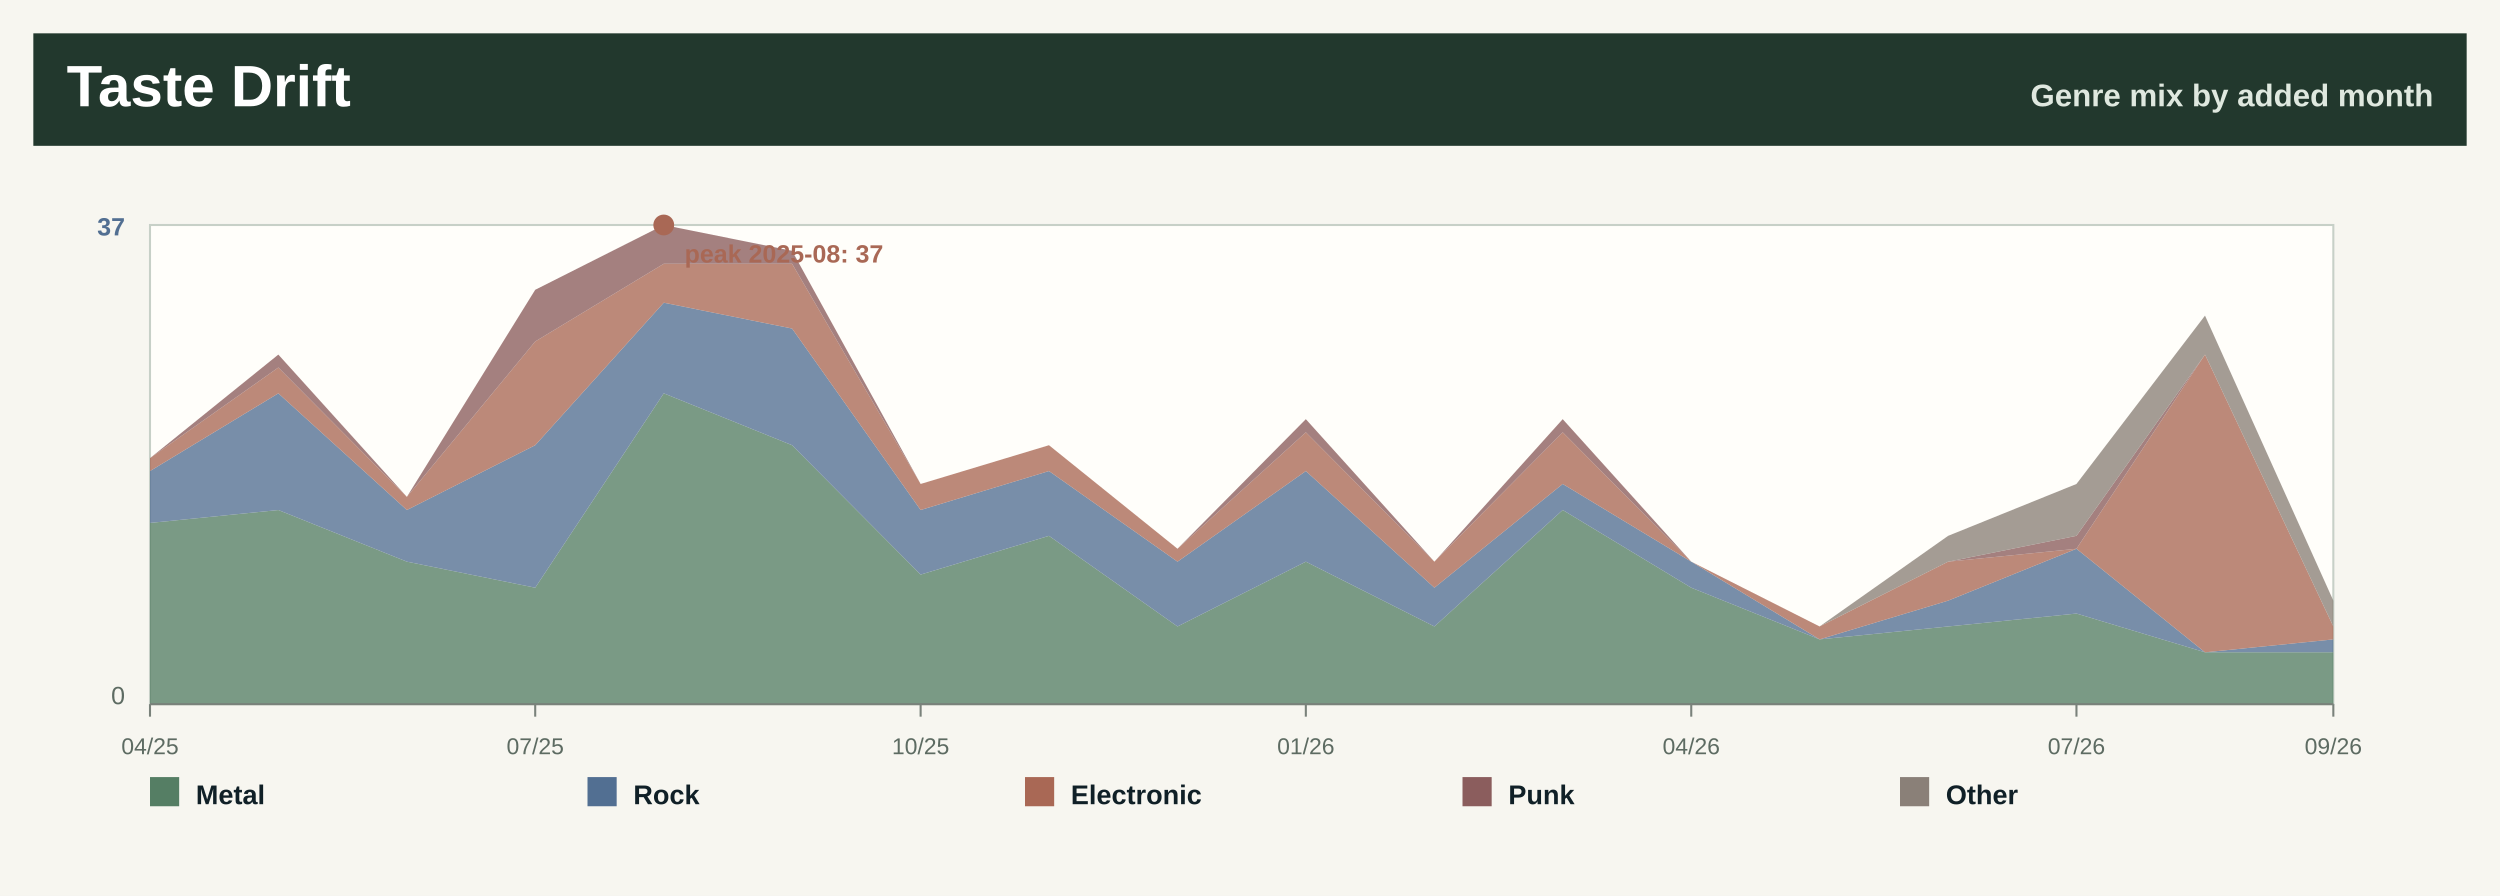
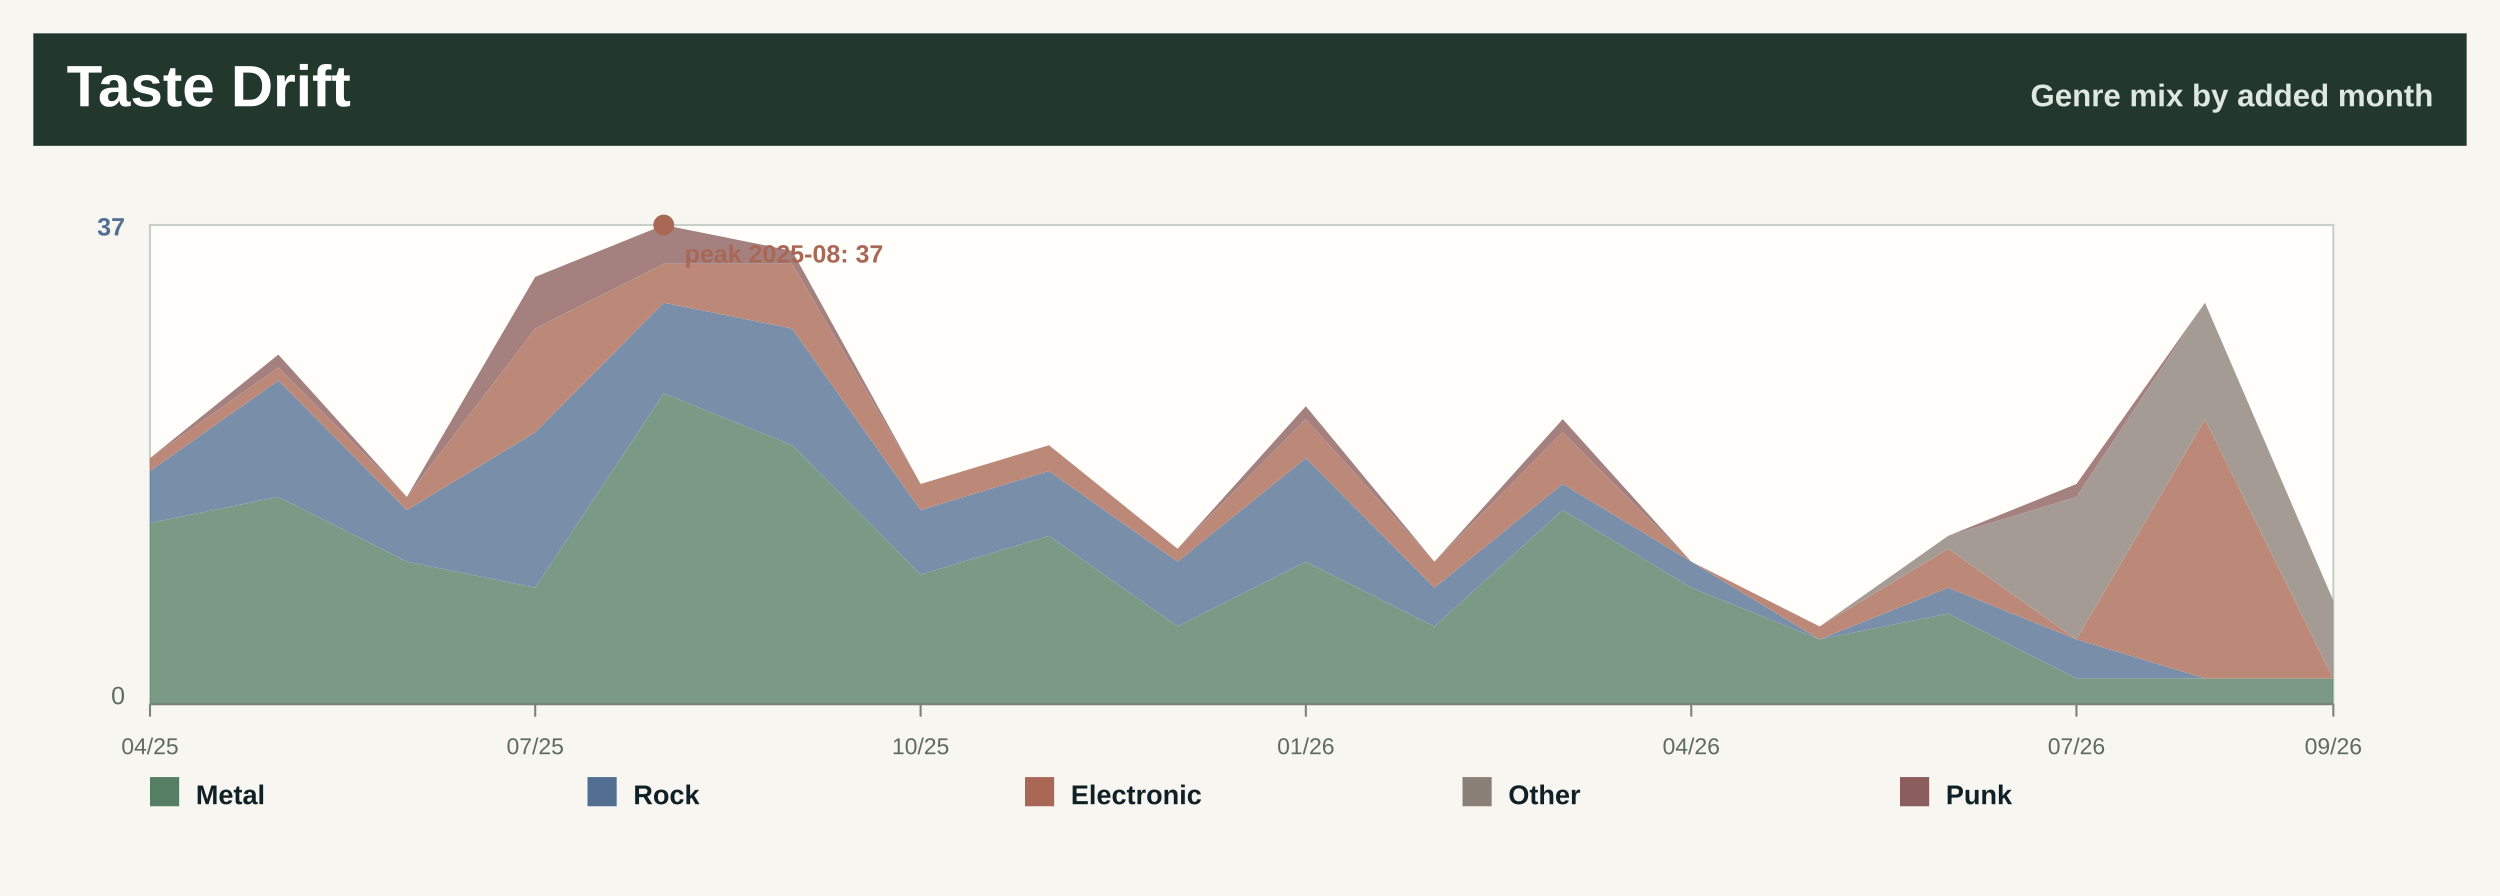
<svg xmlns="http://www.w3.org/2000/svg" width="1200" height="430" viewBox="0 0 1200 430" role="img" aria-label="Taste drift by month">
  <rect width="1200" height="430" fill="#f7f6f0" />
  <rect x="16" y="16" width="1168" height="54" fill="#22382d" />
  <text x="32.0" y="51.0" font-family="Segoe UI, Arial, sans-serif" font-size="28" font-weight="800" fill="#ffffff" text-anchor="start">Taste Drift</text>
  <text x="1168.0" y="51.0" font-family="Segoe UI, Arial, sans-serif" font-size="15" font-weight="800" fill="#dfe8df" text-anchor="end">Genre mix by added month</text>
  <rect x="72" y="108" width="1048" height="230" fill="#fffefa" stroke="#c7d0c7" />
-   <polygon points="72.0,251.0 133.6,244.8 195.3,269.6 256.9,282.1 318.6,188.8 380.2,213.7 441.9,275.8 503.5,257.2 565.2,300.7 626.8,269.6 688.5,300.7 750.1,244.8 811.8,282.1 873.4,306.9 935.1,300.7 996.7,294.5 1058.4,313.1 1120.0,313.1 1120.0,338.0 1058.4,338.0 996.7,338.0 935.1,338.0 873.4,338.0 811.8,338.0 750.1,338.0 688.5,338.0 626.8,338.0 565.2,338.0 503.5,338.0 441.9,338.0 380.2,338.0 318.6,338.0 256.9,338.0 195.3,338.0 133.6,338.0 72.0,338.0" fill="#557e64" fill-opacity="0.78" />
-   <polygon points="72.0,226.1 133.6,188.8 195.3,244.8 256.9,213.7 318.6,145.3 380.2,157.7 441.9,244.8 503.5,226.1 565.2,269.6 626.8,226.1 688.5,282.1 750.1,232.3 811.8,269.6 873.4,306.9 935.1,288.3 996.7,263.4 1058.4,313.1 1120.0,306.9 1120.0,313.1 1058.4,313.1 996.7,294.5 935.1,300.7 873.4,306.9 811.8,282.1 750.1,244.8 688.5,300.7 626.8,269.6 565.2,300.7 503.5,257.2 441.9,275.8 380.2,213.7 318.6,188.8 256.9,282.1 195.3,269.6 133.6,244.8 72.0,251.0" fill="#526f92" fill-opacity="0.78" />
-   <polygon points="72.0,219.9 133.6,176.4 195.3,238.5 256.9,163.9 318.6,126.6 380.2,126.6 441.9,232.3 503.5,213.7 565.2,263.4 626.8,207.5 688.5,269.6 750.1,207.5 811.8,269.6 873.4,300.7 935.1,269.6 996.7,263.4 1058.4,170.2 1120.0,300.7 1120.0,306.9 1058.4,313.1 996.7,263.4 935.1,288.3 873.4,306.9 811.8,269.6 750.1,232.3 688.5,282.1 626.8,226.1 565.2,269.6 503.5,226.1 441.9,244.8 380.2,157.7 318.6,145.3 256.9,213.7 195.3,244.8 133.6,188.8 72.0,226.1" fill="#a96855" fill-opacity="0.78" />
-   <polygon points="72.0,219.9 133.6,170.2 195.3,238.5 256.9,139.1 318.6,108.0 380.2,120.4 441.9,232.3 503.5,213.7 565.2,263.4 626.8,201.2 688.5,269.6 750.1,201.2 811.8,269.6 873.4,300.7 935.1,269.6 996.7,257.2 1058.4,170.2 1120.0,300.7 1120.0,300.7 1058.4,170.2 996.7,263.4 935.1,269.6 873.4,300.7 811.8,269.6 750.1,207.5 688.5,269.6 626.8,207.5 565.2,263.4 503.5,213.7 441.9,232.3 380.2,126.6 318.6,126.6 256.9,163.9 195.3,238.5 133.6,176.4 72.0,219.9" fill="#8b5d5d" fill-opacity="0.78" />
-   <polygon points="72.0,219.9 133.6,170.2 195.3,238.5 256.9,139.1 318.6,108.0 380.2,120.4 441.9,232.3 503.5,213.7 565.2,263.4 626.8,201.2 688.5,269.6 750.1,201.2 811.8,269.6 873.4,300.7 935.1,257.2 996.7,232.3 1058.4,151.5 1120.0,288.3 1120.0,300.7 1058.4,170.2 996.7,257.2 935.1,269.6 873.4,300.7 811.8,269.6 750.1,201.2 688.5,269.6 626.8,201.2 565.2,263.4 503.5,213.7 441.9,232.3 380.2,120.4 318.6,108.0 256.9,139.1 195.3,238.5 133.6,170.2 72.0,219.9" fill="#8a8078" fill-opacity="0.78" />
+   <polygon points="72.0,251.0 133.6,238.5 195.3,269.6 256.9,282.1 318.6,188.8 380.2,213.7 441.9,275.8 503.5,257.2 565.2,300.7 626.8,269.6 688.5,300.7 750.1,244.8 811.8,282.1 873.4,306.9 935.1,294.5 996.7,325.6 1058.4,325.6 1120.0,325.6 1120.0,338.0 1058.4,338.0 996.7,338.0 935.1,338.0 873.4,338.0 811.8,338.0 750.1,338.0 688.5,338.0 626.8,338.0 565.2,338.0 503.5,338.0 441.9,338.0 380.2,338.0 318.6,338.0 256.9,338.0 195.3,338.0 133.6,338.0 72.0,338.0" fill="#557e64" fill-opacity="0.78" />
+   <polygon points="72.0,226.1 133.6,182.6 195.3,244.8 256.9,207.5 318.6,145.3 380.2,157.7 441.9,244.8 503.5,226.1 565.2,269.6 626.8,219.9 688.5,282.1 750.1,232.3 811.8,269.6 873.4,306.9 935.1,282.1 996.7,306.9 1058.4,325.6 1120.0,325.6 1120.0,325.6 1058.4,325.6 996.7,325.6 935.1,294.5 873.4,306.9 811.8,282.1 750.1,244.8 688.5,300.7 626.8,269.6 565.2,300.7 503.5,257.2 441.9,275.8 380.2,213.7 318.6,188.8 256.9,282.1 195.3,269.6 133.6,238.5 72.0,251.0" fill="#526f92" fill-opacity="0.78" />
+   <polygon points="72.0,219.9 133.6,176.4 195.3,238.5 256.9,157.7 318.6,126.6 380.2,126.6 441.9,232.3 503.5,213.7 565.2,263.4 626.8,201.2 688.5,269.6 750.1,207.5 811.8,269.6 873.4,300.7 935.1,263.4 996.7,306.9 1058.4,201.2 1120.0,325.6 1120.0,325.6 1058.4,325.6 996.7,306.9 935.1,282.1 873.4,306.9 811.8,269.6 750.1,232.3 688.5,282.1 626.8,219.9 565.2,269.6 503.5,226.1 441.9,244.8 380.2,157.7 318.6,145.3 256.9,207.5 195.3,244.8 133.6,182.6 72.0,226.1" fill="#a96855" fill-opacity="0.78" />
+   <polygon points="72.0,219.9 133.6,176.4 195.3,238.5 256.9,157.7 318.6,126.6 380.2,126.6 441.9,232.3 503.5,213.7 565.2,263.4 626.8,201.2 688.5,269.6 750.1,207.5 811.8,269.6 873.4,300.7 935.1,257.2 996.7,238.5 1058.4,145.3 1120.0,288.3 1120.0,325.6 1058.4,201.2 996.7,306.9 935.1,263.4 873.4,300.7 811.8,269.6 750.1,207.5 688.5,269.6 626.8,201.2 565.2,263.4 503.5,213.7 441.9,232.3 380.2,126.6 318.6,126.6 256.9,157.7 195.3,238.5 133.6,176.4 72.0,219.9" fill="#8a8078" fill-opacity="0.78" />
+   <polygon points="72.0,219.9 133.6,170.2 195.3,238.5 256.9,132.9 318.6,108.0 380.2,120.4 441.9,232.3 503.5,213.7 565.2,263.4 626.8,195.0 688.5,269.6 750.1,201.2 811.8,269.6 873.4,300.7 935.1,257.2 996.7,232.3 1058.4,145.3 1120.0,288.3 1120.0,288.3 1058.4,145.3 996.7,238.5 935.1,257.2 873.4,300.7 811.8,269.6 750.1,207.5 688.5,269.6 626.8,201.2 565.2,263.4 503.5,213.7 441.9,232.3 380.2,126.6 318.6,126.6 256.9,157.7 195.3,238.5 133.6,176.4 72.0,219.9" fill="#8b5d5d" fill-opacity="0.78" />
  <line x1="72.0" y1="338" x2="72.0" y2="344" stroke="#7a827b" />
  <text x="72.0" y="362.0" font-family="Segoe UI, Arial, sans-serif" font-size="11" font-weight="400" fill="#5d6b62" text-anchor="middle">04/25</text>
  <line x1="256.9" y1="338" x2="256.9" y2="344" stroke="#7a827b" />
  <text x="256.9" y="362.0" font-family="Segoe UI, Arial, sans-serif" font-size="11" font-weight="400" fill="#5d6b62" text-anchor="middle">07/25</text>
  <line x1="441.9" y1="338" x2="441.9" y2="344" stroke="#7a827b" />
  <text x="441.9" y="362.0" font-family="Segoe UI, Arial, sans-serif" font-size="11" font-weight="400" fill="#5d6b62" text-anchor="middle">10/25</text>
  <line x1="626.8" y1="338" x2="626.8" y2="344" stroke="#7a827b" />
  <text x="626.8" y="362.0" font-family="Segoe UI, Arial, sans-serif" font-size="11" font-weight="400" fill="#5d6b62" text-anchor="middle">01/26</text>
  <line x1="811.8" y1="338" x2="811.8" y2="344" stroke="#7a827b" />
  <text x="811.8" y="362.0" font-family="Segoe UI, Arial, sans-serif" font-size="11" font-weight="400" fill="#5d6b62" text-anchor="middle">04/26</text>
  <line x1="996.7" y1="338" x2="996.7" y2="344" stroke="#7a827b" />
  <text x="996.7" y="362.0" font-family="Segoe UI, Arial, sans-serif" font-size="11" font-weight="400" fill="#5d6b62" text-anchor="middle">07/26</text>
  <line x1="1120.0" y1="338" x2="1120.0" y2="344" stroke="#7a827b" />
  <text x="1120.0" y="362.0" font-family="Segoe UI, Arial, sans-serif" font-size="11" font-weight="400" fill="#5d6b62" text-anchor="middle">09/26</text>
  <text x="60.0" y="113.0" font-family="Segoe UI, Arial, sans-serif" font-size="12" font-weight="800" fill="#526f92" text-anchor="end">37</text>
  <text x="60.0" y="338.0" font-family="Segoe UI, Arial, sans-serif" font-size="12" font-weight="400" fill="#5d6b62" text-anchor="end">0</text>
  <line x1="72" y1="338" x2="1120" y2="338" stroke="#7a827b" />
  <circle cx="318.6" cy="108.0" r="5" fill="#a96855" />
  <text x="328.6" y="126.0" font-family="Segoe UI, Arial, sans-serif" font-size="12" font-weight="800" fill="#a96855" text-anchor="start">peak 2025-08: 37</text>
  <rect x="72.0" y="373" width="14" height="14" fill="#557e64" />
  <text x="94.0" y="386.0" font-family="Segoe UI, Arial, sans-serif" font-size="13" font-weight="800" fill="#102027" text-anchor="start">Metal</text>
  <rect x="282.0" y="373" width="14" height="14" fill="#526f92" />
  <text x="304.0" y="386.0" font-family="Segoe UI, Arial, sans-serif" font-size="13" font-weight="800" fill="#102027" text-anchor="start">Rock</text>
  <rect x="492.0" y="373" width="14" height="14" fill="#a96855" />
  <text x="514.0" y="386.0" font-family="Segoe UI, Arial, sans-serif" font-size="13" font-weight="800" fill="#102027" text-anchor="start">Electronic</text>
-   <rect x="702.0" y="373" width="14" height="14" fill="#8b5d5d" />
-   <text x="724.0" y="386.0" font-family="Segoe UI, Arial, sans-serif" font-size="13" font-weight="800" fill="#102027" text-anchor="start">Punk</text>
-   <rect x="912.0" y="373" width="14" height="14" fill="#8a8078" />
-   <text x="934.0" y="386.0" font-family="Segoe UI, Arial, sans-serif" font-size="13" font-weight="800" fill="#102027" text-anchor="start">Other</text>
+   <rect x="702.0" y="373" width="14" height="14" fill="#8a8078" />
+   <text x="724.0" y="386.0" font-family="Segoe UI, Arial, sans-serif" font-size="13" font-weight="800" fill="#102027" text-anchor="start">Other</text>
+   <rect x="912.0" y="373" width="14" height="14" fill="#8b5d5d" />
+   <text x="934.0" y="386.0" font-family="Segoe UI, Arial, sans-serif" font-size="13" font-weight="800" fill="#102027" text-anchor="start">Punk</text>
</svg>
